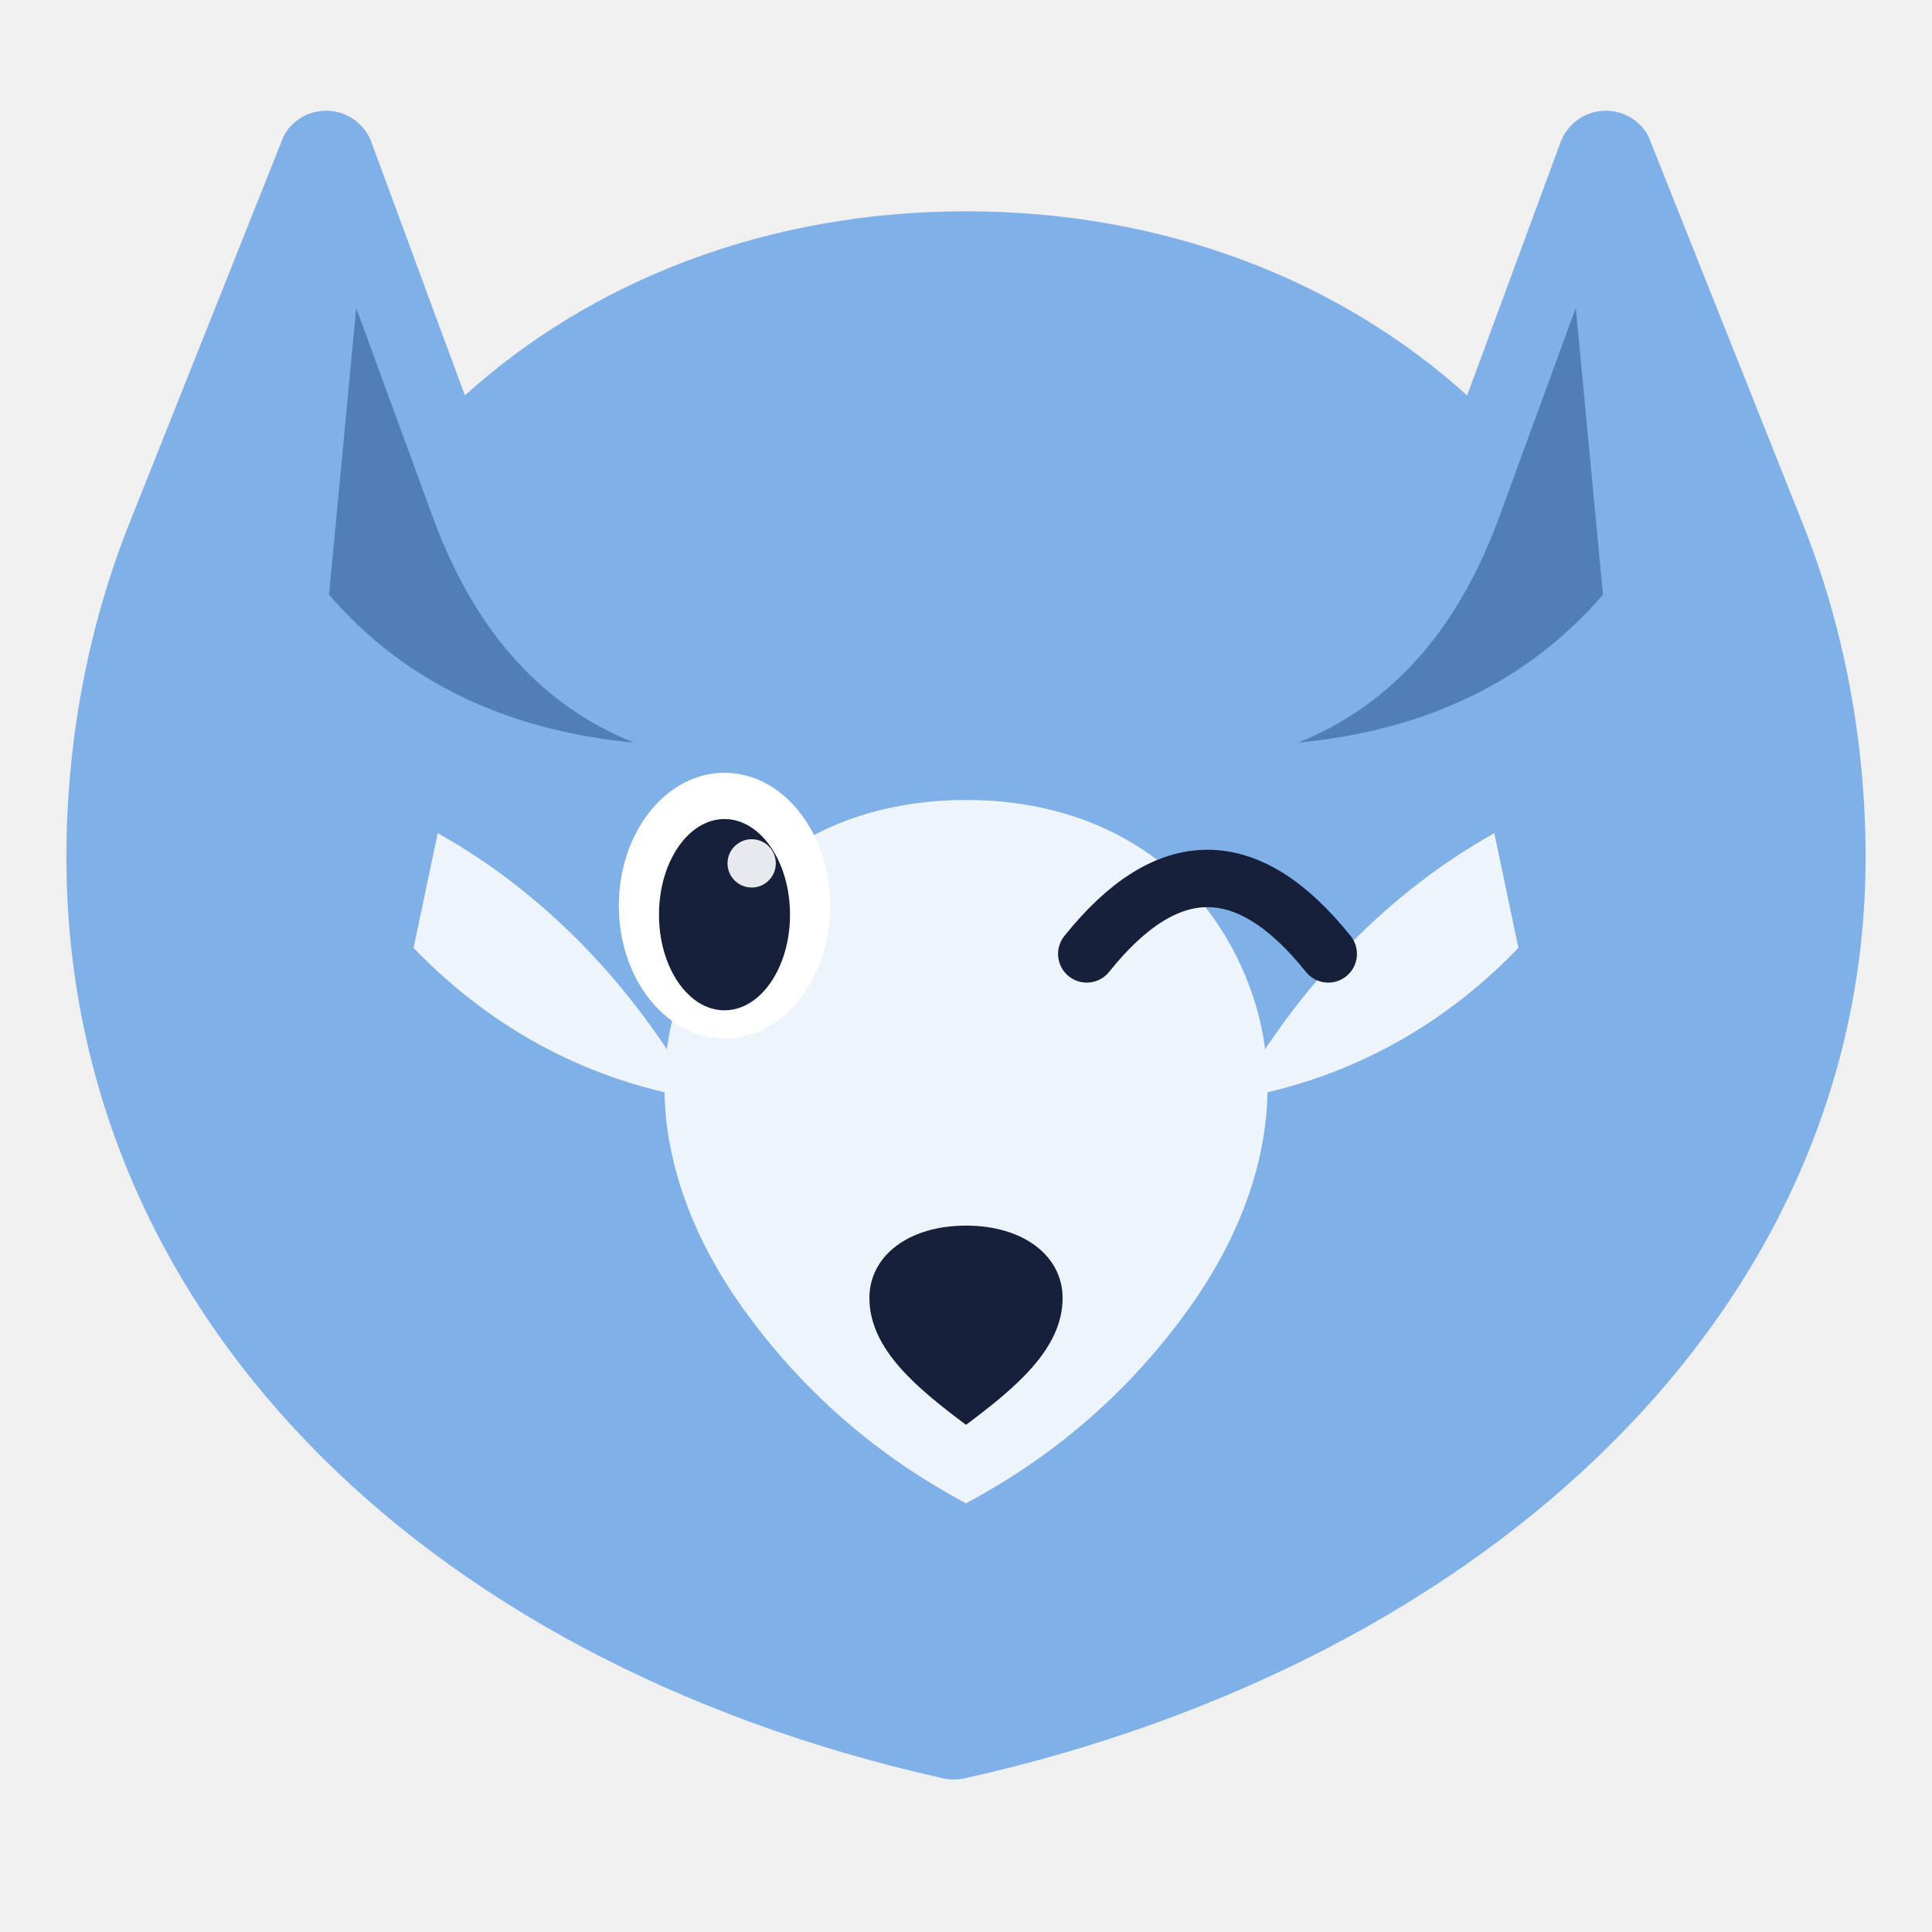
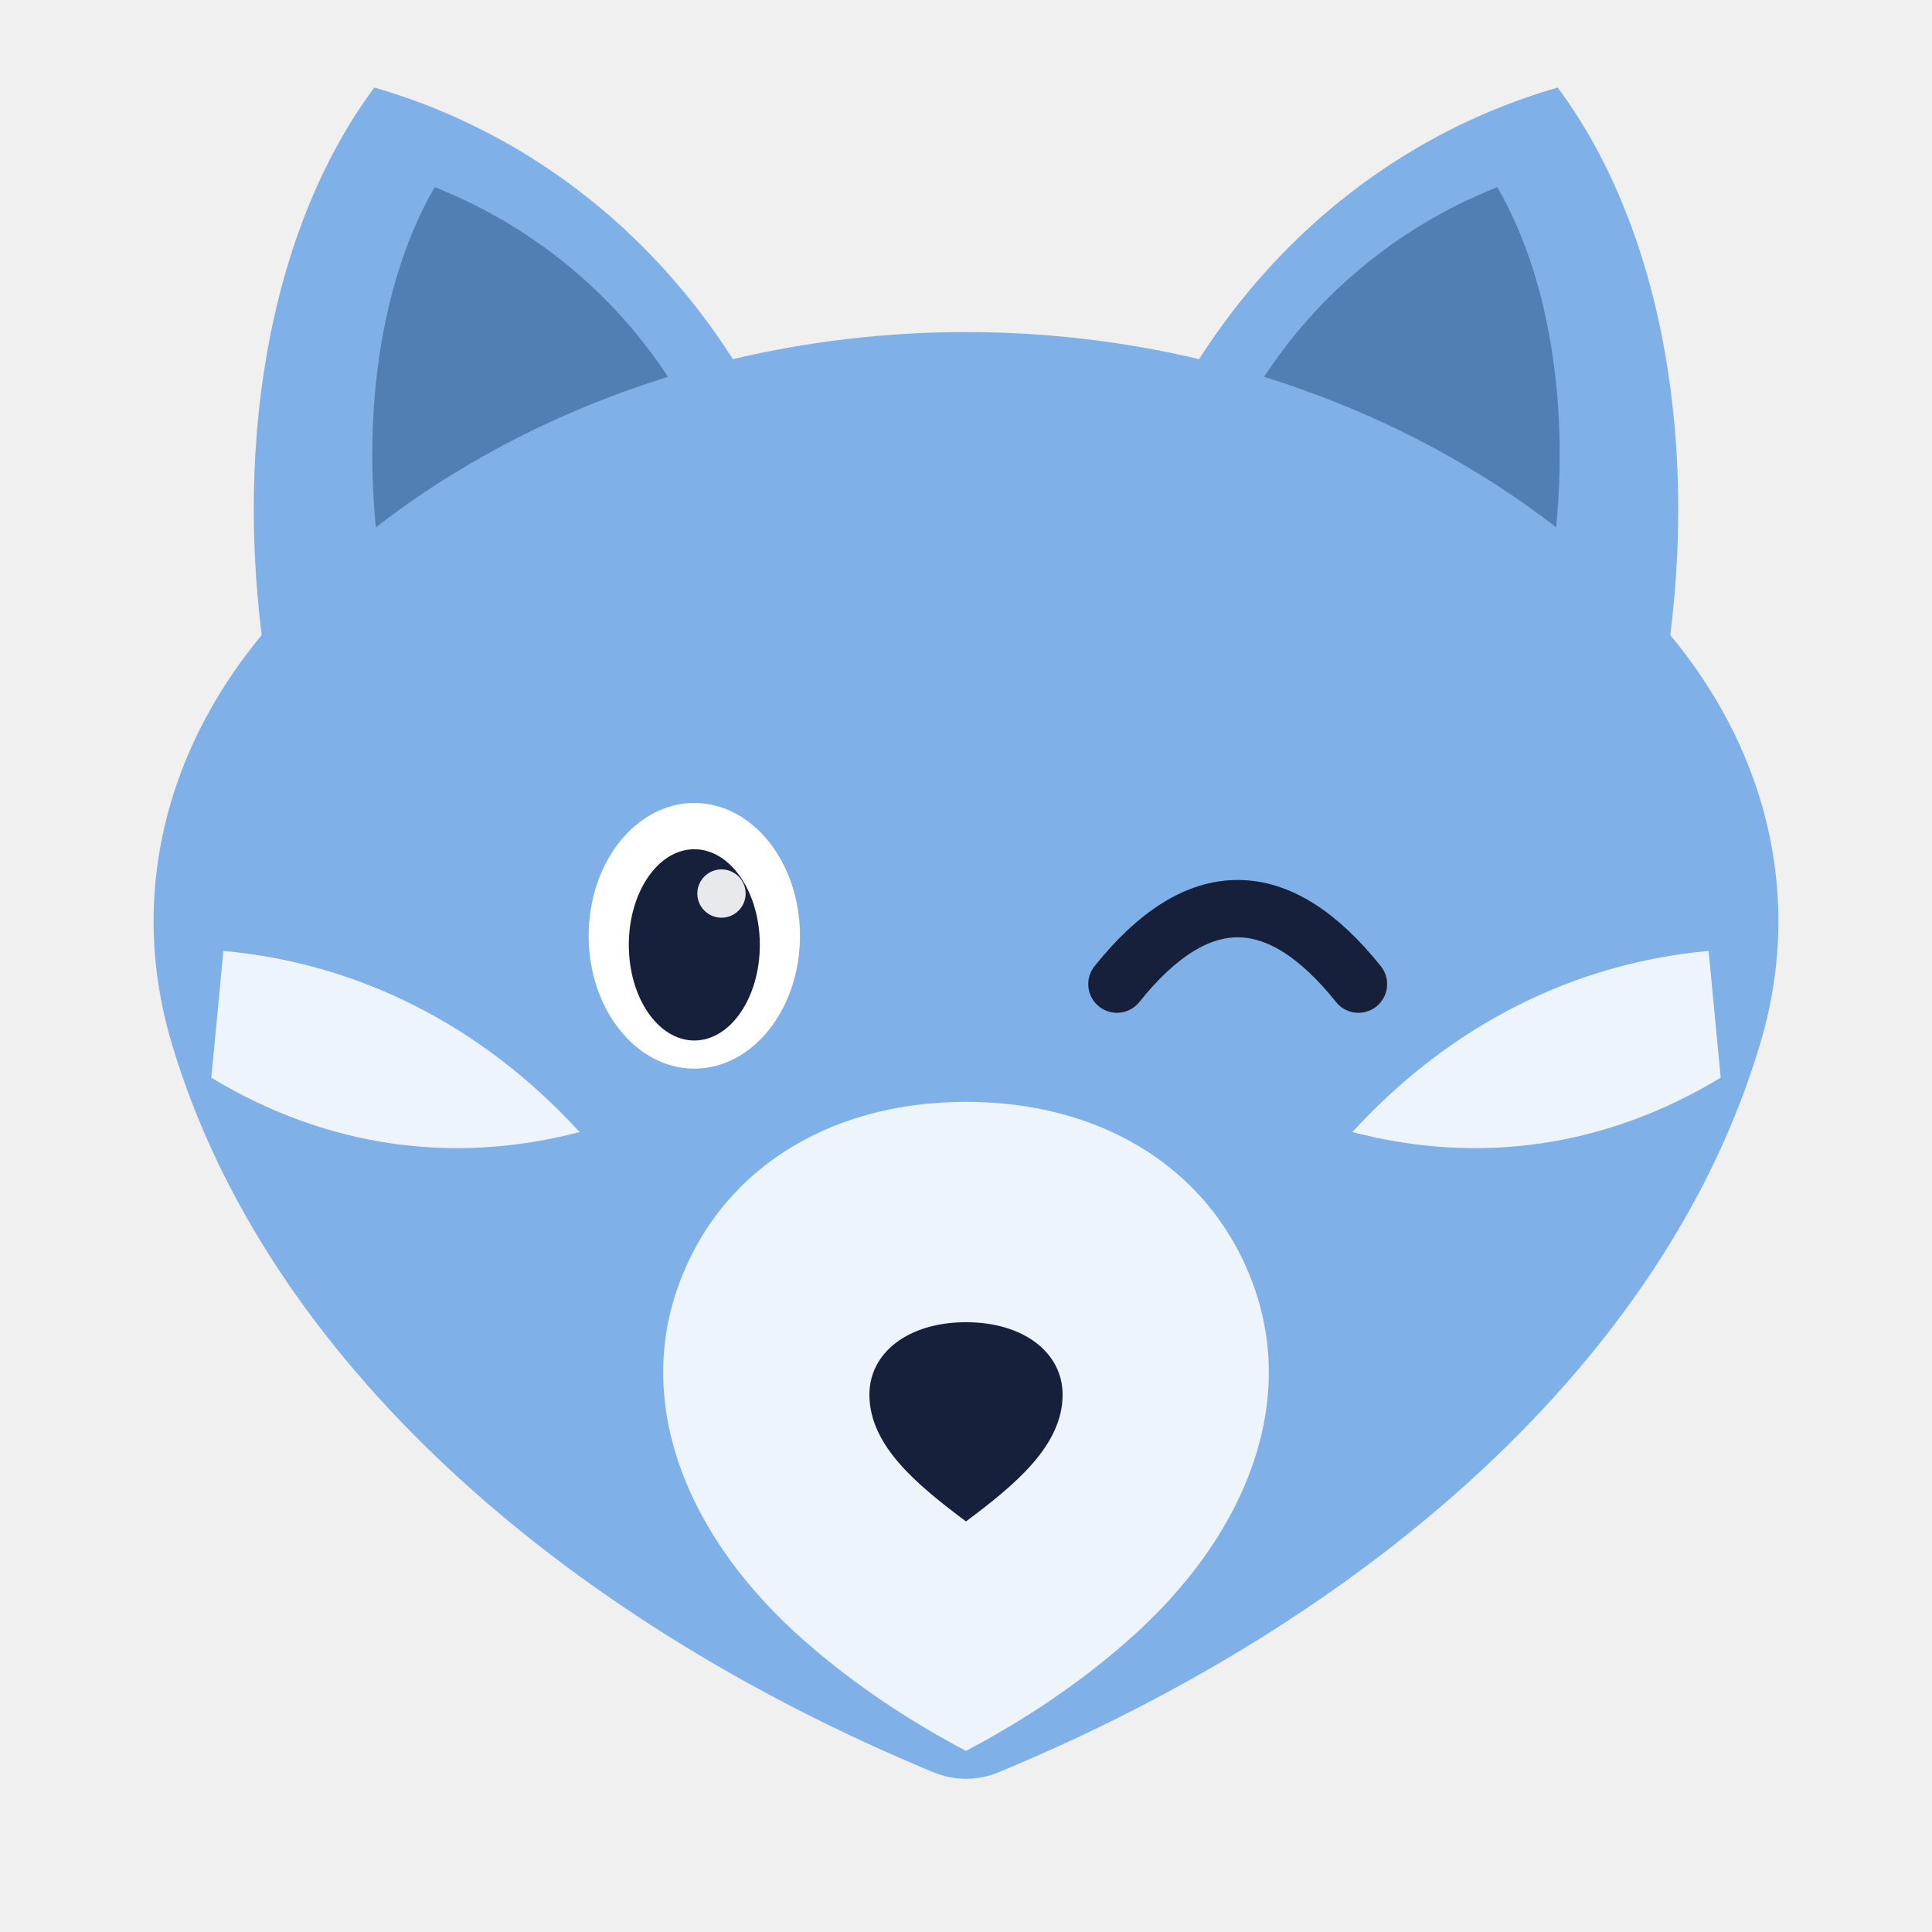
<svg xmlns="http://www.w3.org/2000/svg" viewBox="0 0 64 64" role="img" aria-label="Renard Foox">
-   <path d="M32 7c6.6 0 12.4 2.3 16.6 6.1l3.1-8.4a1.6 1.6 0 0 1 2.9-.2l5.1 12.8c1.4 3.5 2.1 7.3 2.1 11.1 0 14.9-12.4 26.6-29.8 30.5a1.7 1.7 0 0 1-.8 0C13.8 55 2.2 43.3 2.2 28.4c0-3.8.7-7.6 2.1-11.1L9.4 4.5a1.6 1.6 0 0 1 2.9.2l3.1 8.4C19.6 9.3 25.4 7 32 7z" fill="#7fb0e8" />
-   <path d="M11.8 10.2l2.6 7.1c1.4 3.7 3.6 6.1 6.6 7.3-4.2-.4-7.6-2-10.1-4.9z" fill="#4f7fb5" />
-   <path d="M52.2 10.2l-2.6 7.1c-1.4 3.7-3.6 6.1-6.6 7.3 4.2-.4 7.6-2 10.1-4.9z" fill="#4f7fb5" />
-   <path d="M14.5 27.6c3.4 1.9 6.4 4.9 8.6 8.8-3.6-.6-6.8-2.3-9.4-5z" fill="#eef4fb" />
-   <path d="M49.5 27.6c-3.4 1.9-6.4 4.9-8.6 8.8 3.6-.6 6.8-2.3 9.4-5z" fill="#eef4fb" />
-   <path d="M32 26.5c4.6 0 8 2.4 9.4 6.2 1.3 3.5.4 7.4-2.2 10.9-2 2.7-4.4 4.7-7.2 6.2-2.8-1.5-5.2-3.5-7.2-6.2-2.6-3.5-3.5-7.4-2.2-10.9 1.4-3.8 4.8-6.2 9.4-6.2z" fill="#eef4fb" />
-   <ellipse cx="24.0" cy="30.0" rx="3.5" ry="4.4" fill="#ffffff" />
-   <ellipse cx="24.0" cy="30.3" rx="2.17" ry="3.168" fill="#16203a" />
-   <circle cx="24.9" cy="28.6" r="0.8" fill="#ffffff" opacity=".9" />
-   <path d="M36.0 31.6q4 -5 8 0" fill="none" stroke="#16203a" stroke-width="1.9" stroke-linecap="round" />
-   <path d="M32 40.6c1.9 0 3.2 1 3.2 2.4 0 1.7-1.6 3-3.2 4.2-1.6-1.2-3.2-2.5-3.2-4.2 0-1.4 1.3-2.4 3.2-2.4z" fill="#16203a" />
+   <path d="M8.9 22.6C7.6 15 8.9 7.6 12.4 2.9C18.3 4.6 23.2 8.9 25.9 14.9C22.4 19.3 17.2 22.2 8.9 22.6Z" fill="#7fb0e8" />
+   <path d="M55.1 22.6C56.4 15 55.1 7.6 51.6 2.9C45.7 4.6 40.8 8.9 38.1 14.9C41.6 19.3 46.8 22.2 55.1 22.6Z" fill="#7fb0e8" />
+   <path d="M12.6 18.7C11.9 13.9 12.6 9.3 14.4 6.2C18.2 7.7 21.4 10.6 23.2 14.4C20.6 17 17.1 18.5 12.6 18.7Z" fill="#4f7fb5" />
+   <path d="M51.4 18.7C52.1 13.9 51.4 9.3 49.6 6.2C45.8 7.7 42.6 10.6 40.8 14.4C43.4 17 46.9 18.5 51.4 18.7Z" fill="#4f7fb5" />
+   <path d="M32 11C40.5 11 48.6 14.2 54.2 19.8C58.3 23.9 59.9 29.3 58.3 34.6C55.2 45 45.4 53.6 33.1 58.7a2.8 2.8 0 0 1-2.2 0C18.6 53.6 8.8 45 5.7 34.6C4.1 29.3 5.7 23.9 9.8 19.8C15.4 14.2 23.5 11 32 11Z" fill="#7fb0e8" />
+   <path d="M7.4 31.5C11.8 31.9 15.9 33.9 19.2 37.5C15 38.6 10.8 38 7 35.7Z" fill="#eef4fb" />
+   <path d="M56.6 31.5C52.2 31.9 48.1 33.9 44.8 37.5C49 38.6 53.2 38 57 35.7Z" fill="#eef4fb" />
+   <path d="M32 36.5C36.7 36.5 40.3 38.9 41.6 42.8C42.9 46.7 41.2 51 37.3 54.4C35.7 55.8 33.9 57 32 58C30.1 57 28.3 55.8 26.7 54.4C22.8 51 21.1 46.7 22.4 42.8C23.7 38.9 27.3 36.5 32 36.5Z" fill="#eef4fb" />
+   <ellipse cx="23.0" cy="31.0" rx="3.5" ry="4.4" fill="#ffffff" />
+   <ellipse cx="23.0" cy="31.3" rx="2.17" ry="3.168" fill="#16203a" />
+   <circle cx="23.9" cy="29.6" r="0.8" fill="#ffffff" opacity=".9" />
+   <path d="M37.0 32.6q4 -5 8 0" fill="none" stroke="#16203a" stroke-width="1.9" stroke-linecap="round" />
+   <path d="M32 43.8c1.9 0 3.2 1 3.2 2.4 0 1.7-1.6 3-3.2 4.2-1.6-1.2-3.2-2.5-3.2-4.2 0-1.4 1.3-2.4 3.2-2.4z" fill="#16203a" />
</svg>
